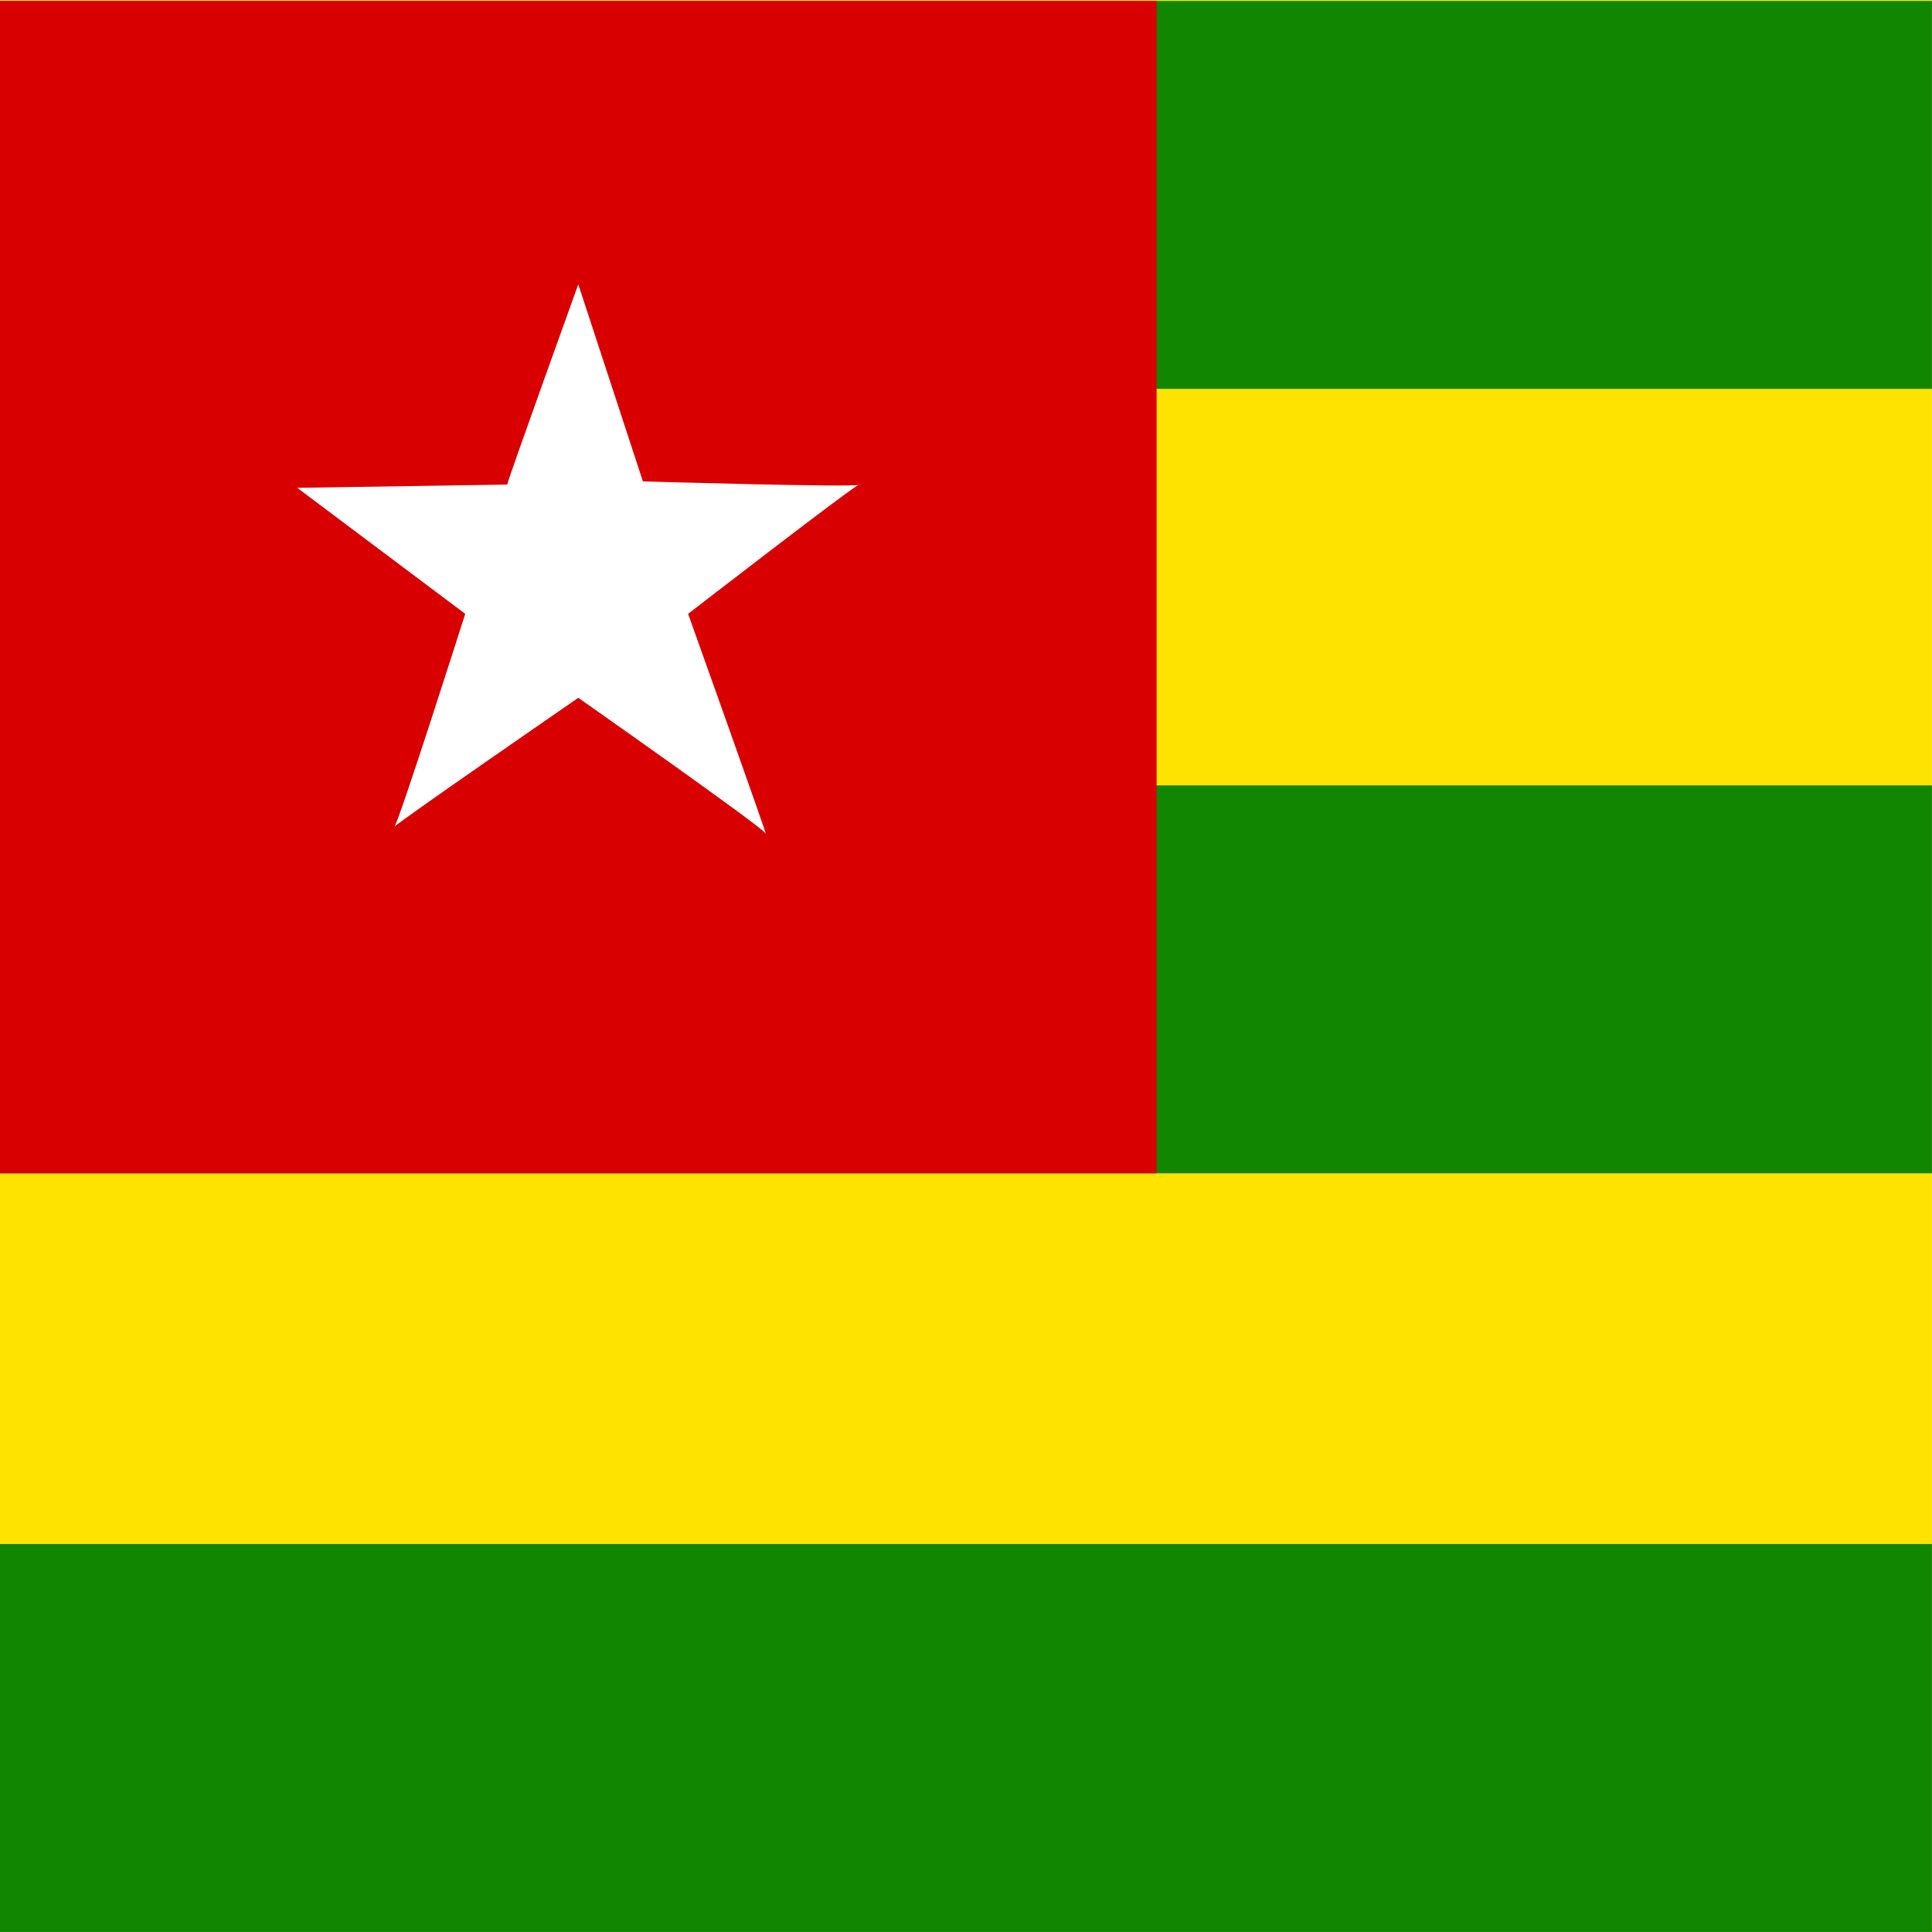
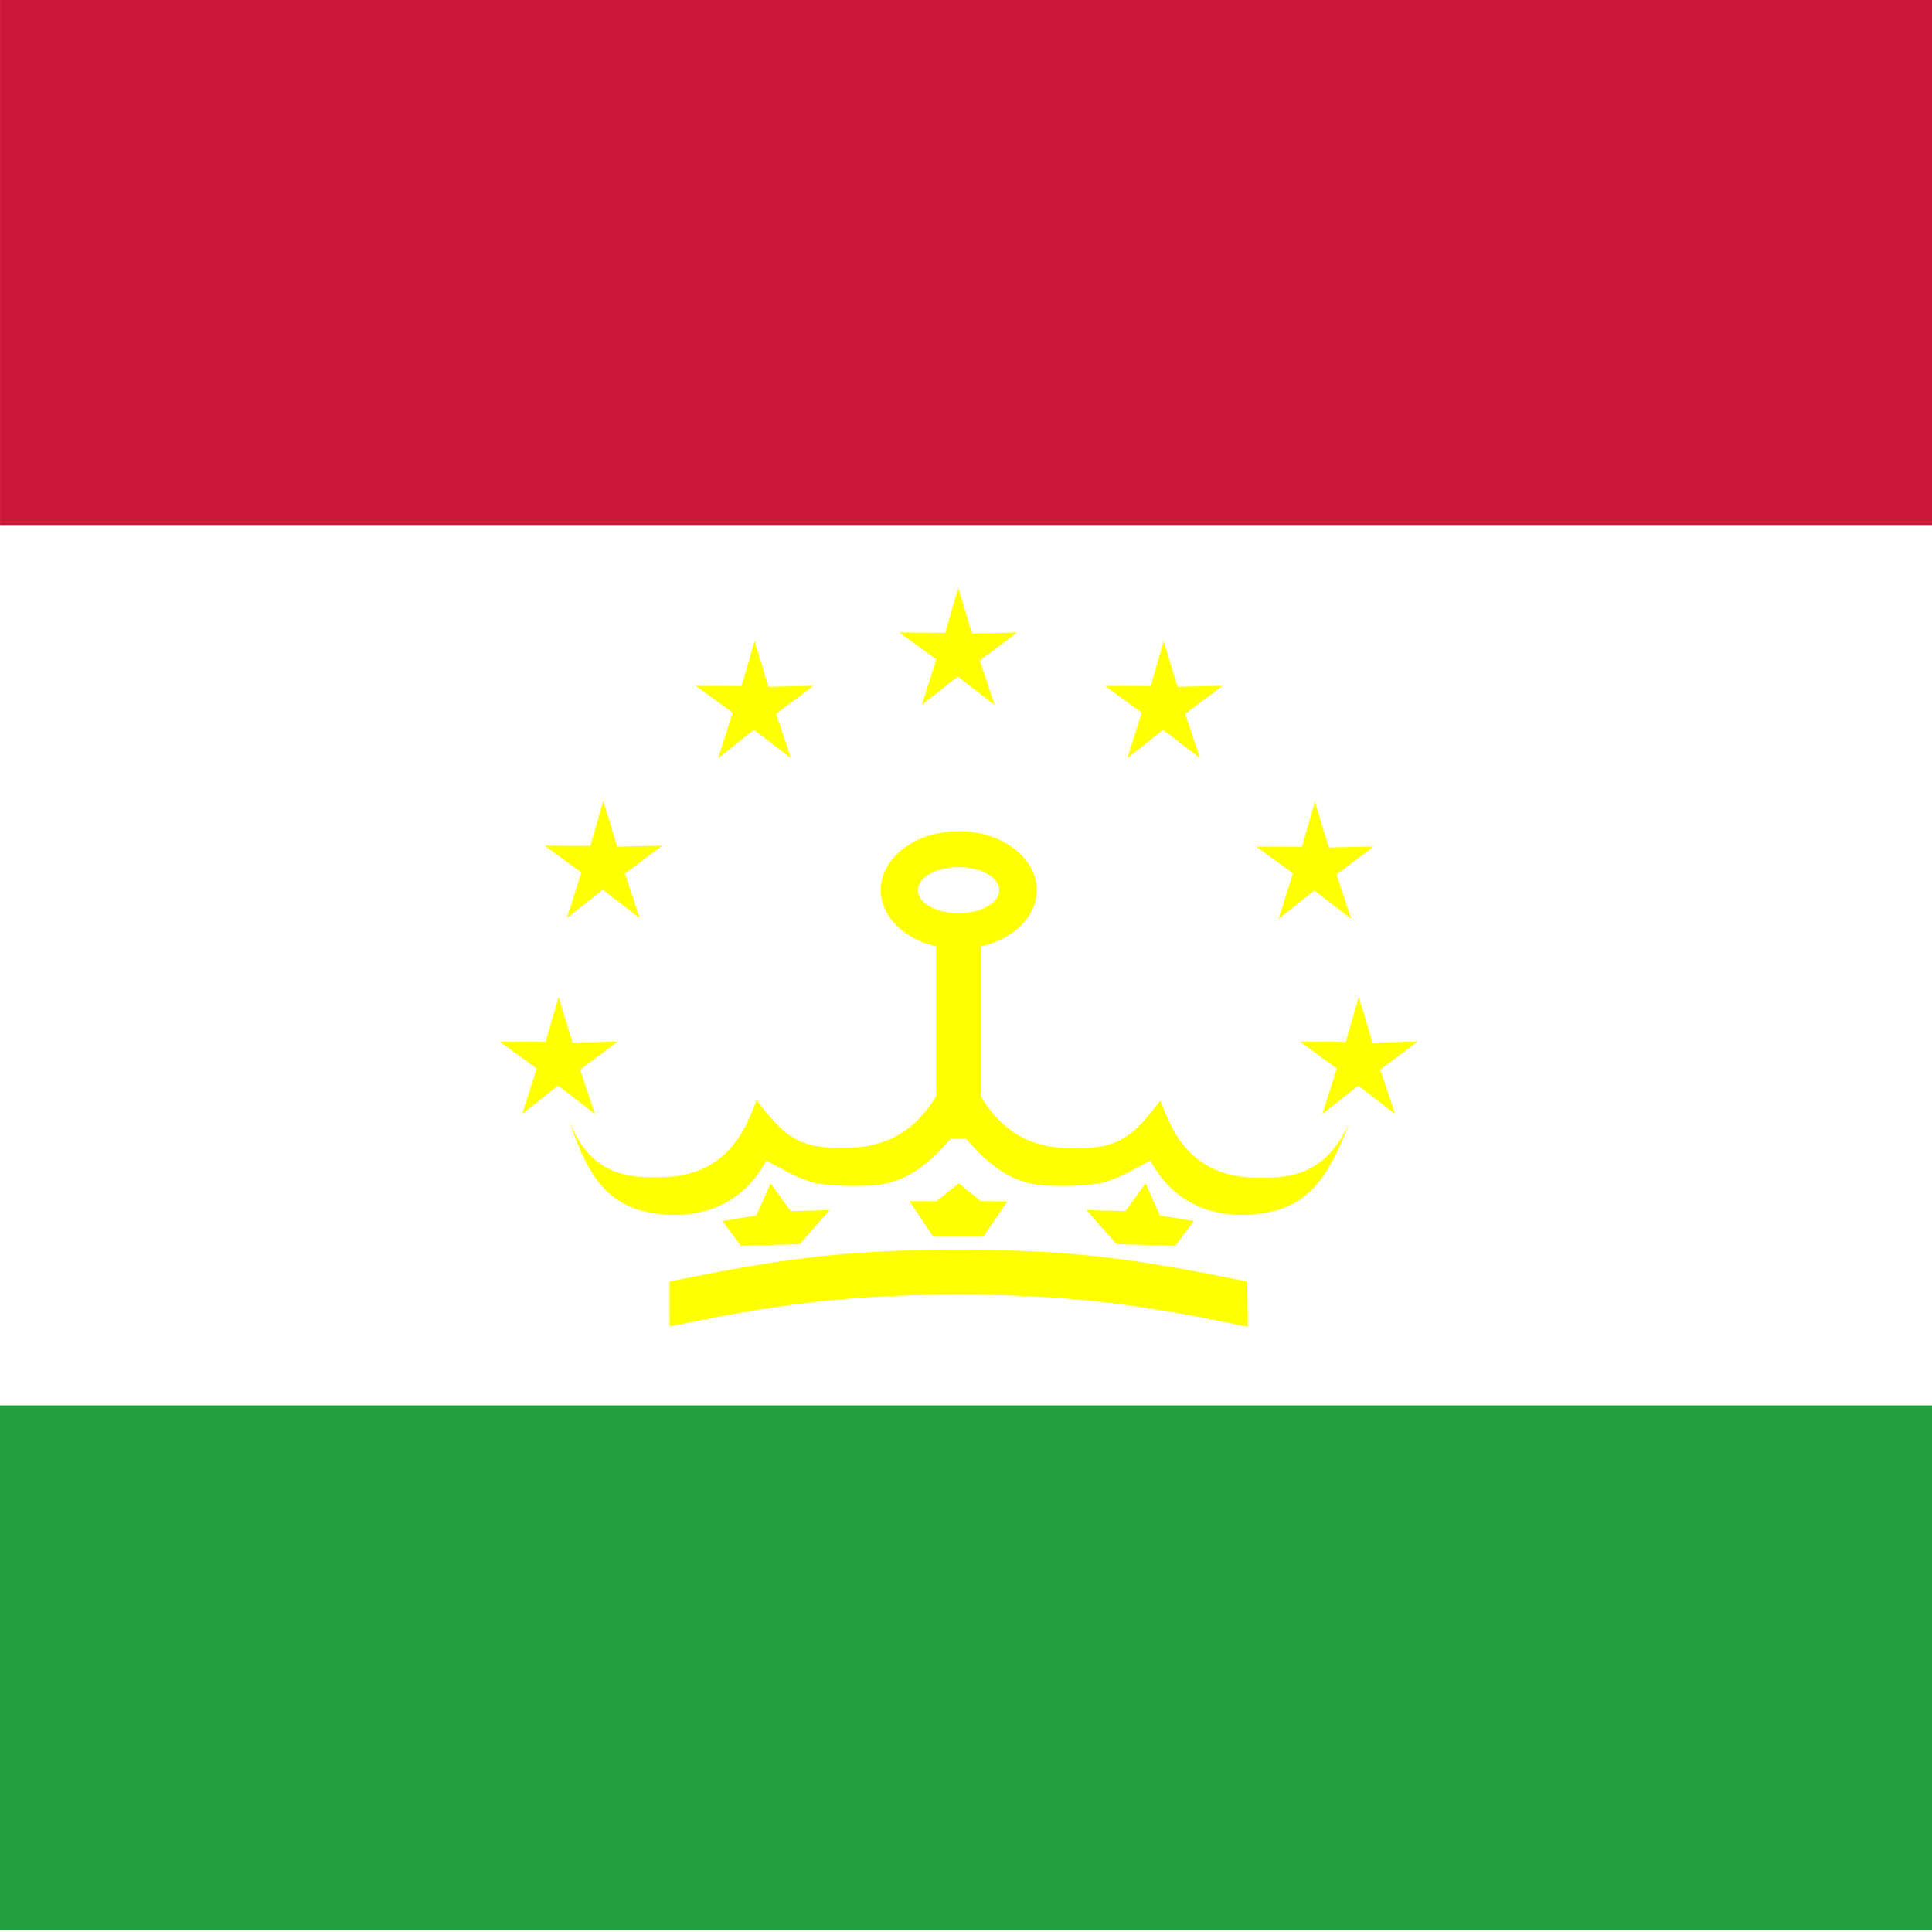
- <svg xmlns="http://www.w3.org/2000/svg" id="svg548" height="512" width="512" version="1.1">
-   <defs id="defs550">
-     <clipPath id="clipPath7166" clipPathUnits="userSpaceOnUse">
-       <rect id="rect7168" fill-opacity="0.67" height="496.3" width="496.3" y="-.241" x="0" />
+ <svg xmlns="http://www.w3.org/2000/svg" id="svg3446" height="512" width="512" version="1.1">
+   <defs id="defs3448">
+     <clipPath id="clipPath7106" clipPathUnits="userSpaceOnUse">
+       <rect id="rect7108" fill-opacity="0.67" height="496.76" width="496.76" y="-0" x="248.38" />
    </clipPath>
  </defs>
-   <g id="flag" clip-path="url(#clipPath7166)" fill-rule="evenodd" transform="matrix(1.0316 0 0 1.0316 0 .24825)">
-     <rect id="rect558" height="496.3" width="744.09" y="-.241" x="0" stroke-width="1pt" fill="#ffe300" />
-     <rect id="rect555" height="99.66" width="744.09" y="201.52" x="0" stroke-width="1pt" fill="#118600" />
-     <rect id="rect570" height="99.66" width="744.09" y="-0" x="0" stroke-width="1pt" fill="#118600" />
-     <rect id="rect554" height="301.18" width="297.12" y="-0" x="0" stroke-width="1pt" fill="#d80000" />
-     <path id="path567" d="m130.3 124.25c0-0.83 18.259-51.456 18.259-51.456l16.599 50.626s55.606 1.66 55.606 0.83-43.987 33.198-43.987 33.198 20.748 58.096 19.919 56.436c-0.83-1.66-48.137-34.858-48.137-34.858s-48.136 33.198-47.306 33.198 18.258-54.776 18.258-54.776l-43.156-32.37 53.946-0.83z" fill="#fff" />
-     <rect id="rect569" height="99.66" width="744.09" y="396.4" x="0" stroke-width="1pt" fill="#118600" />
+   <g id="flag" clip-path="url(#clipPath7106)" fill-rule="evenodd" transform="matrix(1.0307 0 0 1.0307 -256 .000022212)">
+     <rect id="rect3450" height="496.76" width="992.91" y="0" x="0" stroke-width="1pt" fill="#fff" />
+     <rect id="rect3449" height="134.98" width="992.16" y="361.35" x="0" stroke-width="1pt" fill="#239f40" />
+     <rect id="rect3452" height="134.98" width="992.16" y="0" x="0" stroke-width="1pt" fill="#cd1738" />
+     <polygon id="polygon3940" d="m 391.561,256.53 3.571,11.242 11.56,-0.249 -9.588,6.87 3.809,10.918 -9.497,-6.996 -9.206,6.996 3.719,-11.194 -9.499,-6.594 11.795,0.078 z" points="391.56 256.53 395.13 267.77 406.69 267.52 397.1 274.39 400.91 285.31 391.42 278.32 382.21 285.31 385.93 274.12 376.43 267.52 388.22 267.6" transform="matrix(1 0 0 1.0461 11.932 -62.42)" fill="#ff0" />
+     <polygon id="polygon3941" d="m 391.561,256.53 3.571,11.242 11.56,-0.249 -9.588,6.87 3.809,10.918 -9.497,-6.996 -9.206,6.996 3.719,-11.194 -9.499,-6.594 11.795,0.078 z" points="391.56 256.53 395.13 267.77 406.69 267.52 397.1 274.39 400.91 285.31 391.42 278.32 382.21 285.31 385.93 274.12 376.43 267.52 388.22 267.6" transform="matrix(1 0 0 1.0461 .44191 -12.038)" fill="#ff0" />
+     <polygon id="polygon3942" d="m 391.561,256.53 3.571,11.242 11.56,-0.249 -9.588,6.87 3.809,10.918 -9.497,-6.996 -9.206,6.996 3.719,-11.194 -9.499,-6.594 11.795,0.078 z" points="391.56 256.53 395.13 267.77 406.69 267.52 397.1 274.39 400.91 285.31 391.42 278.32 382.21 285.31 385.93 274.12 376.43 267.52 388.22 267.6" transform="matrix(1 0 0 1.0461 50.823 -103.52)" fill="#ff0" />
+     <polygon id="polygon3943" d="m 391.561,256.53 3.571,11.242 11.56,-0.249 -9.588,6.87 3.809,10.918 -9.497,-6.996 -9.206,6.996 3.719,-11.194 -9.499,-6.594 11.795,0.078 z" points="391.56 256.53 395.13 267.77 406.69 267.52 397.1 274.39 400.91 285.31 391.42 278.32 382.21 285.31 385.93 274.12 376.43 267.52 388.22 267.6" transform="matrix(1 0 0 1.0461 103.19 -117.22)" fill="#ff0" />
+     <polygon id="polygon3944" d="m 391.561,256.53 3.571,11.242 11.56,-0.249 -9.588,6.87 3.809,10.918 -9.497,-6.996 -9.206,6.996 3.719,-11.194 -9.499,-6.594 11.795,0.078 z" points="391.56 256.53 395.13 267.77 406.69 267.52 397.1 274.39 400.91 285.31 391.42 278.32 382.21 285.31 385.93 274.12 376.43 267.52 388.22 267.6" transform="matrix(1 0 0 1.0461 156.01 -103.52)" fill="#ff0" />
+     <polygon id="polygon3945" d="m 391.561,256.53 3.571,11.242 11.56,-0.249 -9.588,6.87 3.809,10.918 -9.497,-6.996 -9.206,6.996 3.719,-11.194 -9.499,-6.594 11.795,0.078 z" points="391.56 256.53 395.13 267.77 406.69 267.52 397.1 274.39 400.91 285.31 391.42 278.32 382.21 285.31 385.93 274.12 376.43 267.52 388.22 267.6" transform="matrix(1 0 0 1.0461 194.9 -62.199)" fill="#ff0" />
+     <polygon id="polygon3946" d="m 391.561,256.53 3.571,11.242 11.56,-0.249 -9.588,6.87 3.809,10.918 -9.497,-6.996 -9.206,6.996 3.719,-11.194 -9.499,-6.594 11.795,0.078 z" points="391.56 256.53 395.13 267.77 406.69 267.52 397.1 274.39 400.91 285.31 391.42 278.32 382.21 285.31 385.93 274.12 376.43 267.52 388.22 267.6" transform="matrix(1 0 0 1.0461 206.17 -12.038)" fill="#ff0" />
+     <path id="path3952" d="m516.09 230.63c0 9.255-9.339 16.758-20.859 16.758s-20.859-7.503-20.859-16.758c0-9.255 9.339-16.758 20.859-16.758s20.859 7.503 20.859 16.758z" transform="matrix(.96067 0 0 .9021 19.124 20.782)" fill="#ff0" />
+     <rect id="rect3953" height="53.281" width="11.445" y="239.5" x="489.1" fill="#ff0" />
+     <path id="path4004" d="m595.32 288.76c-4.981 10.57-11.684 14.321-22.625 14.028-19.148 0.454-23.475-13.61-25.971-19.819-6.768 8.92-10.615 12.466-21.85 12.251-16.007 0.358-24.088-8.753-30.055-25.979-5.967 17.116-14.048 26.227-30.055 25.869-11.235 0.215-15.082-3.331-21.85-12.251-2.496 6.209-6.823 20.273-25.971 19.819-10.941 0.293-17.644-3.458-22.128-14.175 5.205 14.967 10.361 23.342 26.344 23.864 14.476 0.174 21.105-8.21 24.242-13.944 10.429 5.54 11.501 6.77 26.287 6.423 11.037-0.355 17.377-7.566 23.089-14.427 5.712 6.861 12.052 14.072 23.089 14.427 14.786 0.347 15.858-0.883 26.287-6.423 3.137 5.734 9.766 14.118 24.242 13.944 15.983-0.522 21.139-8.897 26.925-23.607z" fill="#ff0" />
+     <path id="path4048" d="m446.47 304.18 5.225 7.241 10.019-0.294-7.732 8.762-15.137 0.387-4.735-6.342 8.743-1.413 3.671-8.32" fill="#ff0" />
+     <path id="path4049" d="m446.47 304.18 5.225 7.241 10.019-0.294-7.732 8.762-15.137 0.387-4.735-6.342 8.743-1.413 3.671-8.32" transform="matrix(-1 0 0 1 989.44 -.000015259)" fill="#ff0" />
+     <path id="path4053" d="m482.23 308.84c0-0.039 6.875 0.039 6.875 0.039l5.781-4.609 5.644 4.551 6.817 0.098-6.133 9.062h-12.891l-6.093-9.141z" fill="#ff0" />
+     <path id="path4100" d="m569.2 341.11c-26.731-5.519-44.622-8.234-74.413-8.234s-47.682 2.715-74.244 8.168l-0.037-11.525c26.599-5.503 44.49-8.219 74.281-8.219s47.682 2.716 74.281 8.219l0.132 11.591z" fill="#ff0" />
+     <path id="path4102" d="m505.31 228.88c0 3.279-4.687 5.938-10.469 5.938-5.782 0-10.469-2.658-10.469-5.938s4.687-5.938 10.469-5.938c5.782 0 10.469 2.658 10.469 5.938z" fill="#fff" />
  </g>
</svg>
